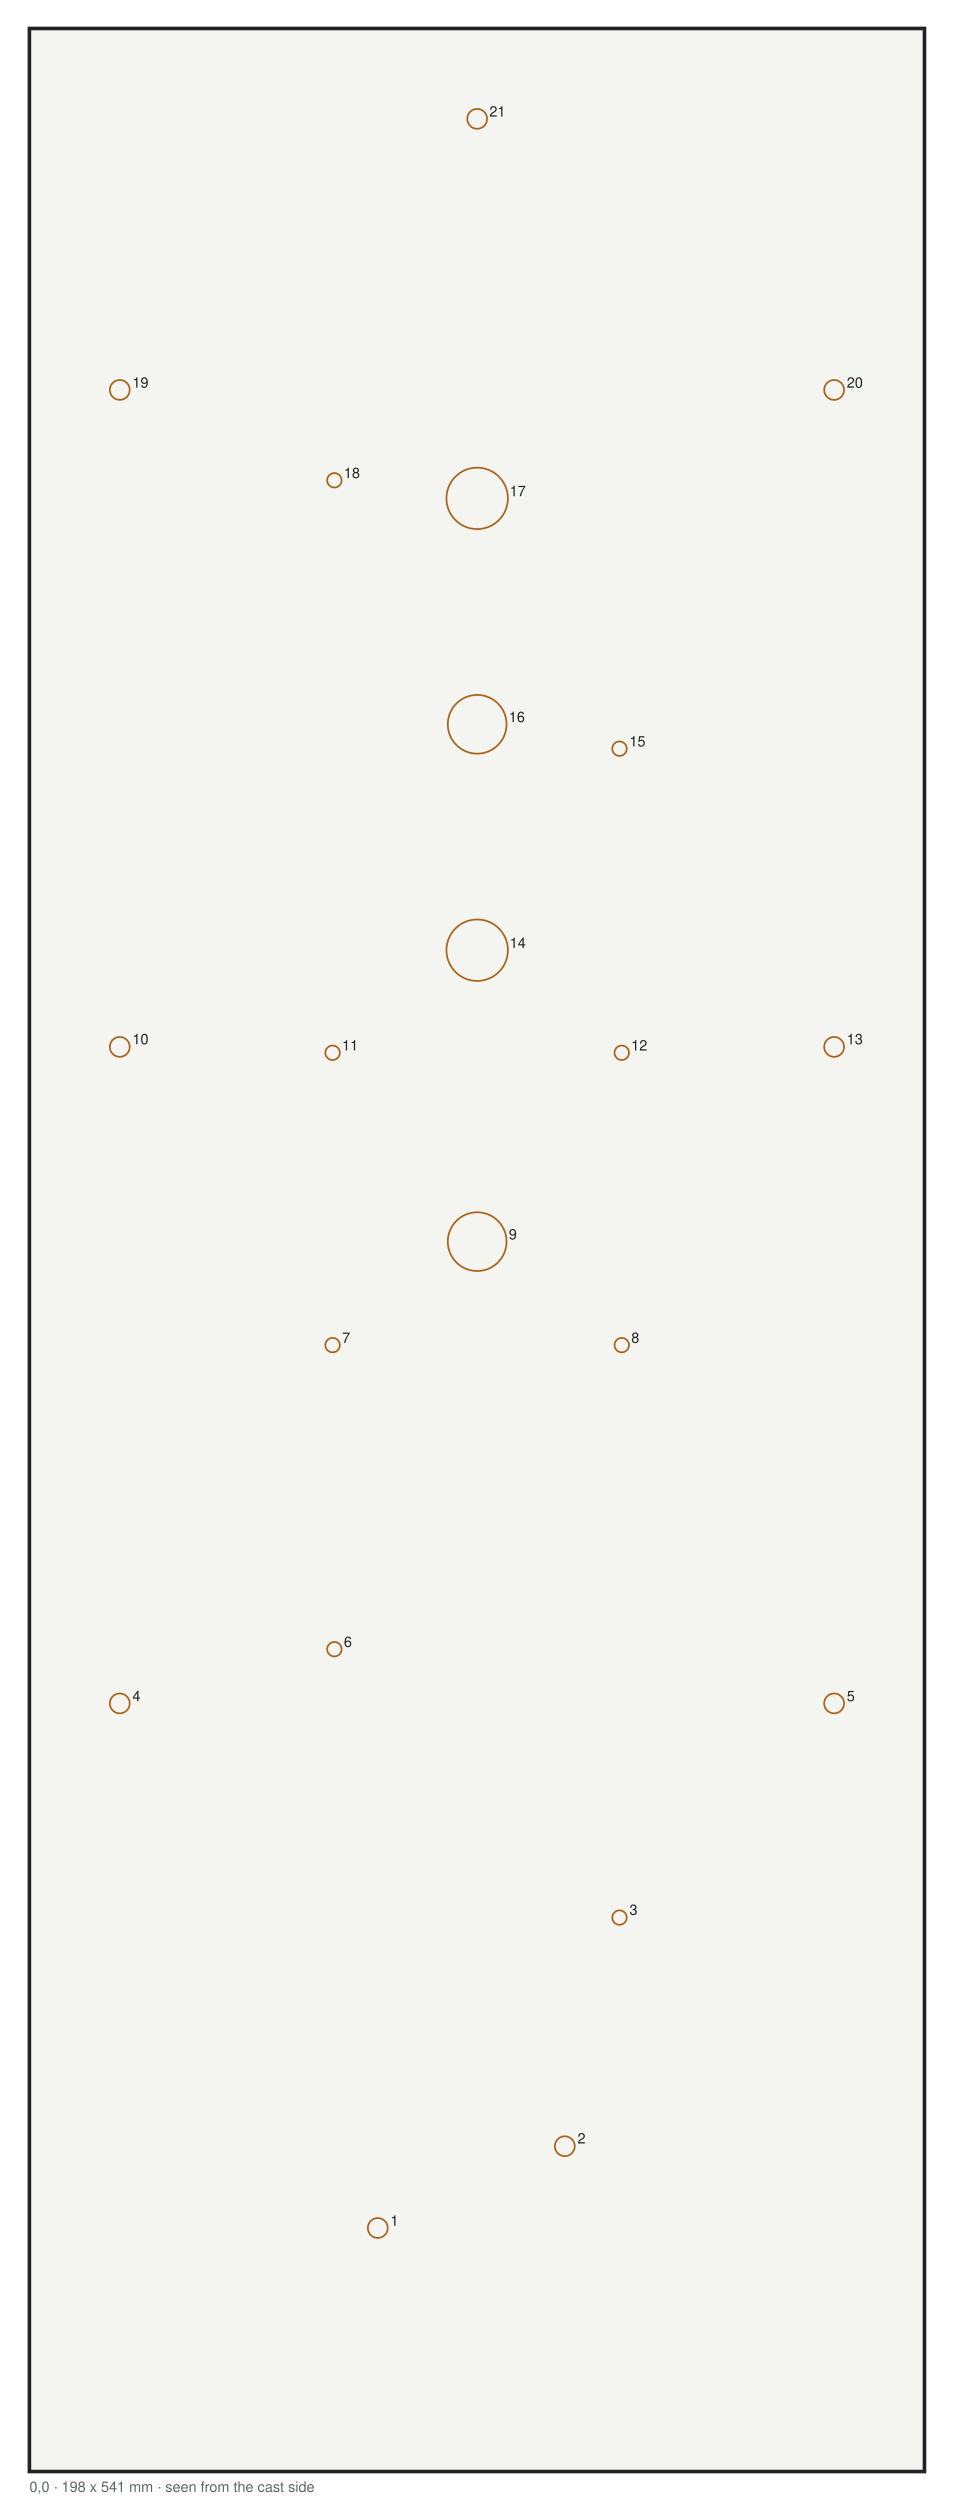
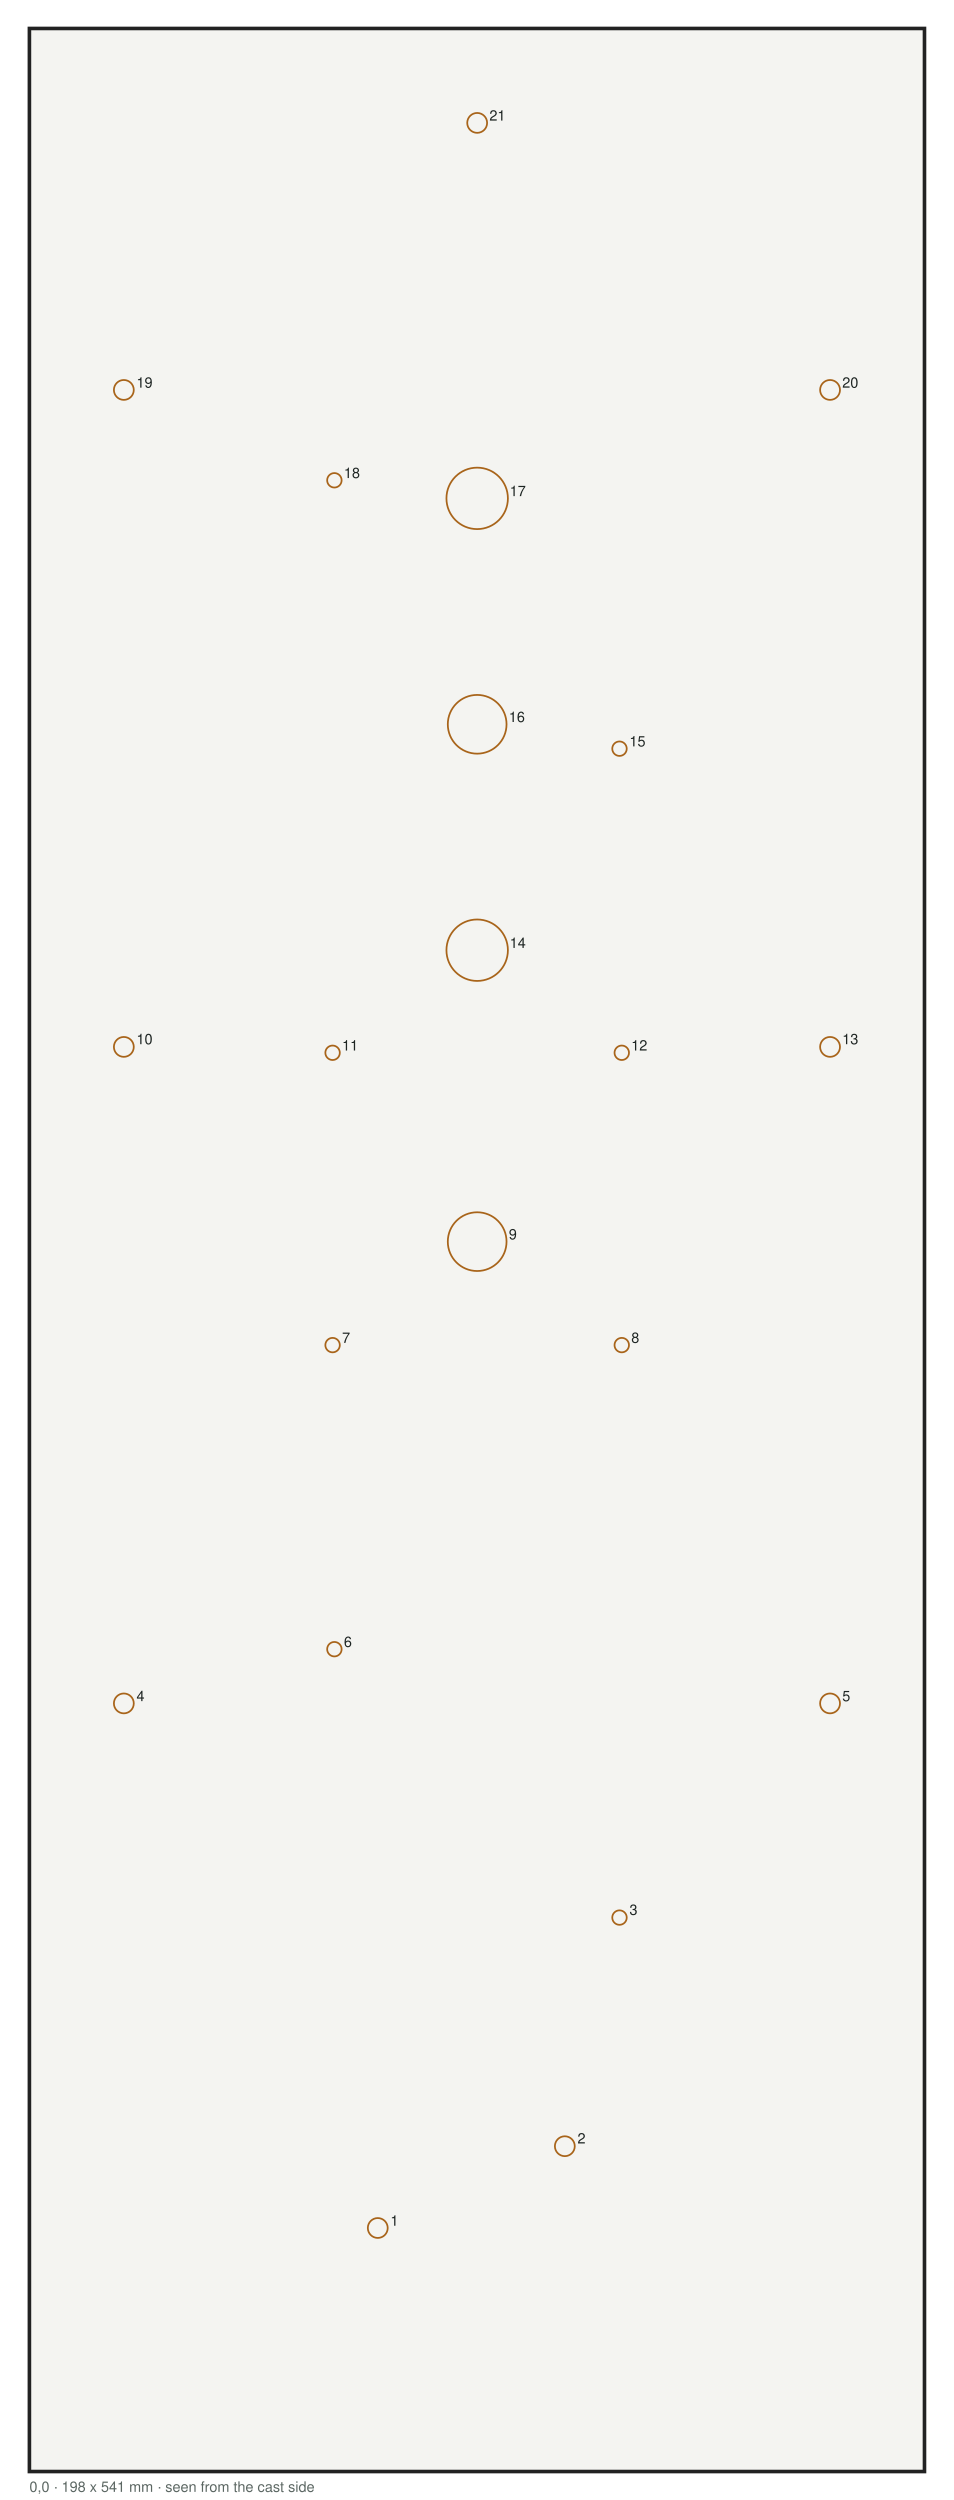
<svg xmlns="http://www.w3.org/2000/svg" viewBox="-6.3 -6.3 210.7 553.3" width="211mm" height="553mm" font-family="Helvetica, Arial, sans-serif">
  <polygon points="0.0,540.7 198.1,540.7 198.1,0.0 0.0,0.0" fill="#f4f4f1" stroke="#222" stroke-width="0.8" />
  <circle cx="77.1" cy="486.8" r="2.2" fill="none" stroke="#a8641a" stroke-width="0.39" />
  <text x="79.9" y="486.3" font-size="3.2" fill="#1d2422">1</text>
  <circle cx="118.5" cy="468.7" r="2.2" fill="none" stroke="#a8641a" stroke-width="0.39" />
  <text x="121.3" y="468.1" font-size="3.2" fill="#1d2422">2</text>
  <circle cx="130.6" cy="418.1" r="1.6" fill="none" stroke="#a8641a" stroke-width="0.39" />
  <text x="132.8" y="417.5" font-size="3.2" fill="#1d2422">3</text>
-   <circle cx="20.0" cy="370.7" r="2.2" fill="none" stroke="#a8641a" stroke-width="0.39" />
-   <text x="22.8" y="370.2" font-size="3.2" fill="#1d2422">4</text>
-   <circle cx="178.1" cy="370.7" r="2.2" fill="none" stroke="#a8641a" stroke-width="0.39" />
-   <text x="180.9" y="370.2" font-size="3.2" fill="#1d2422">5</text>
+   <circle cx="20.9" cy="370.7" r="2.2" fill="none" stroke="#a8641a" stroke-width="0.39" />
+   <text x="23.7" y="370.2" font-size="3.2" fill="#1d2422">4</text>
+   <circle cx="177.2" cy="370.7" r="2.2" fill="none" stroke="#a8641a" stroke-width="0.39" />
+   <text x="179.9" y="370.2" font-size="3.2" fill="#1d2422">5</text>
  <circle cx="67.5" cy="358.7" r="1.6" fill="none" stroke="#a8641a" stroke-width="0.39" />
  <text x="69.6" y="358.2" font-size="3.2" fill="#1d2422">6</text>
  <circle cx="67.1" cy="291.4" r="1.6" fill="none" stroke="#a8641a" stroke-width="0.39" />
  <text x="69.2" y="290.9" font-size="3.2" fill="#1d2422">7</text>
  <circle cx="131.1" cy="291.4" r="1.6" fill="none" stroke="#a8641a" stroke-width="0.39" />
  <text x="133.2" y="290.9" font-size="3.2" fill="#1d2422">8</text>
  <circle cx="99.1" cy="268.5" r="6.5" fill="none" stroke="#a8641a" stroke-width="0.39" />
  <text x="106.1" y="268.0" font-size="3.2" fill="#1d2422">9</text>
-   <circle cx="20.0" cy="225.4" r="2.2" fill="none" stroke="#a8641a" stroke-width="0.39" />
-   <text x="22.8" y="224.8" font-size="3.2" fill="#1d2422">10</text>
+   <circle cx="20.9" cy="225.4" r="2.2" fill="none" stroke="#a8641a" stroke-width="0.39" />
+   <text x="23.7" y="224.8" font-size="3.2" fill="#1d2422">10</text>
  <circle cx="67.1" cy="226.7" r="1.6" fill="none" stroke="#a8641a" stroke-width="0.39" />
  <text x="69.2" y="226.2" font-size="3.2" fill="#1d2422">11</text>
  <circle cx="131.1" cy="226.7" r="1.6" fill="none" stroke="#a8641a" stroke-width="0.39" />
  <text x="133.2" y="226.2" font-size="3.2" fill="#1d2422">12</text>
-   <circle cx="178.1" cy="225.4" r="2.2" fill="none" stroke="#a8641a" stroke-width="0.39" />
-   <text x="180.9" y="224.8" font-size="3.2" fill="#1d2422">13</text>
+   <circle cx="177.2" cy="225.4" r="2.2" fill="none" stroke="#a8641a" stroke-width="0.39" />
+   <text x="179.9" y="224.8" font-size="3.2" fill="#1d2422">13</text>
  <circle cx="99.1" cy="204.0" r="6.8" fill="none" stroke="#a8641a" stroke-width="0.39" />
  <text x="106.3" y="203.5" font-size="3.2" fill="#1d2422">14</text>
  <circle cx="130.6" cy="159.4" r="1.6" fill="none" stroke="#a8641a" stroke-width="0.39" />
  <text x="132.8" y="158.9" font-size="3.2" fill="#1d2422">15</text>
  <circle cx="99.1" cy="154.0" r="6.5" fill="none" stroke="#a8641a" stroke-width="0.39" />
  <text x="106.1" y="153.5" font-size="3.2" fill="#1d2422">16</text>
  <circle cx="99.1" cy="104.0" r="6.8" fill="none" stroke="#a8641a" stroke-width="0.39" />
  <text x="106.3" y="103.5" font-size="3.2" fill="#1d2422">17</text>
  <circle cx="67.5" cy="100.0" r="1.6" fill="none" stroke="#a8641a" stroke-width="0.39" />
  <text x="69.6" y="99.5" font-size="3.2" fill="#1d2422">18</text>
-   <circle cx="20.0" cy="80.0" r="2.2" fill="none" stroke="#a8641a" stroke-width="0.39" />
-   <text x="22.8" y="79.5" font-size="3.2" fill="#1d2422">19</text>
-   <circle cx="178.1" cy="80.0" r="2.2" fill="none" stroke="#a8641a" stroke-width="0.39" />
-   <text x="180.9" y="79.5" font-size="3.2" fill="#1d2422">20</text>
-   <circle cx="99.1" cy="20.0" r="2.2" fill="none" stroke="#a8641a" stroke-width="0.39" />
-   <text x="101.8" y="19.5" font-size="3.2" fill="#1d2422">21</text>
+   <circle cx="20.9" cy="80.0" r="2.2" fill="none" stroke="#a8641a" stroke-width="0.39" />
+   <text x="23.7" y="79.5" font-size="3.2" fill="#1d2422">19</text>
+   <circle cx="177.2" cy="80.0" r="2.2" fill="none" stroke="#a8641a" stroke-width="0.39" />
+   <text x="179.9" y="79.5" font-size="3.2" fill="#1d2422">20</text>
+   <circle cx="99.1" cy="20.9" r="2.2" fill="none" stroke="#a8641a" stroke-width="0.39" />
+   <text x="101.8" y="20.4" font-size="3.2" fill="#1d2422">21</text>
  <text x="0" y="545.2" font-size="3.2" fill="#5b6662">0,0 · 198 x 541 mm · seen from the cast side</text>
</svg>
